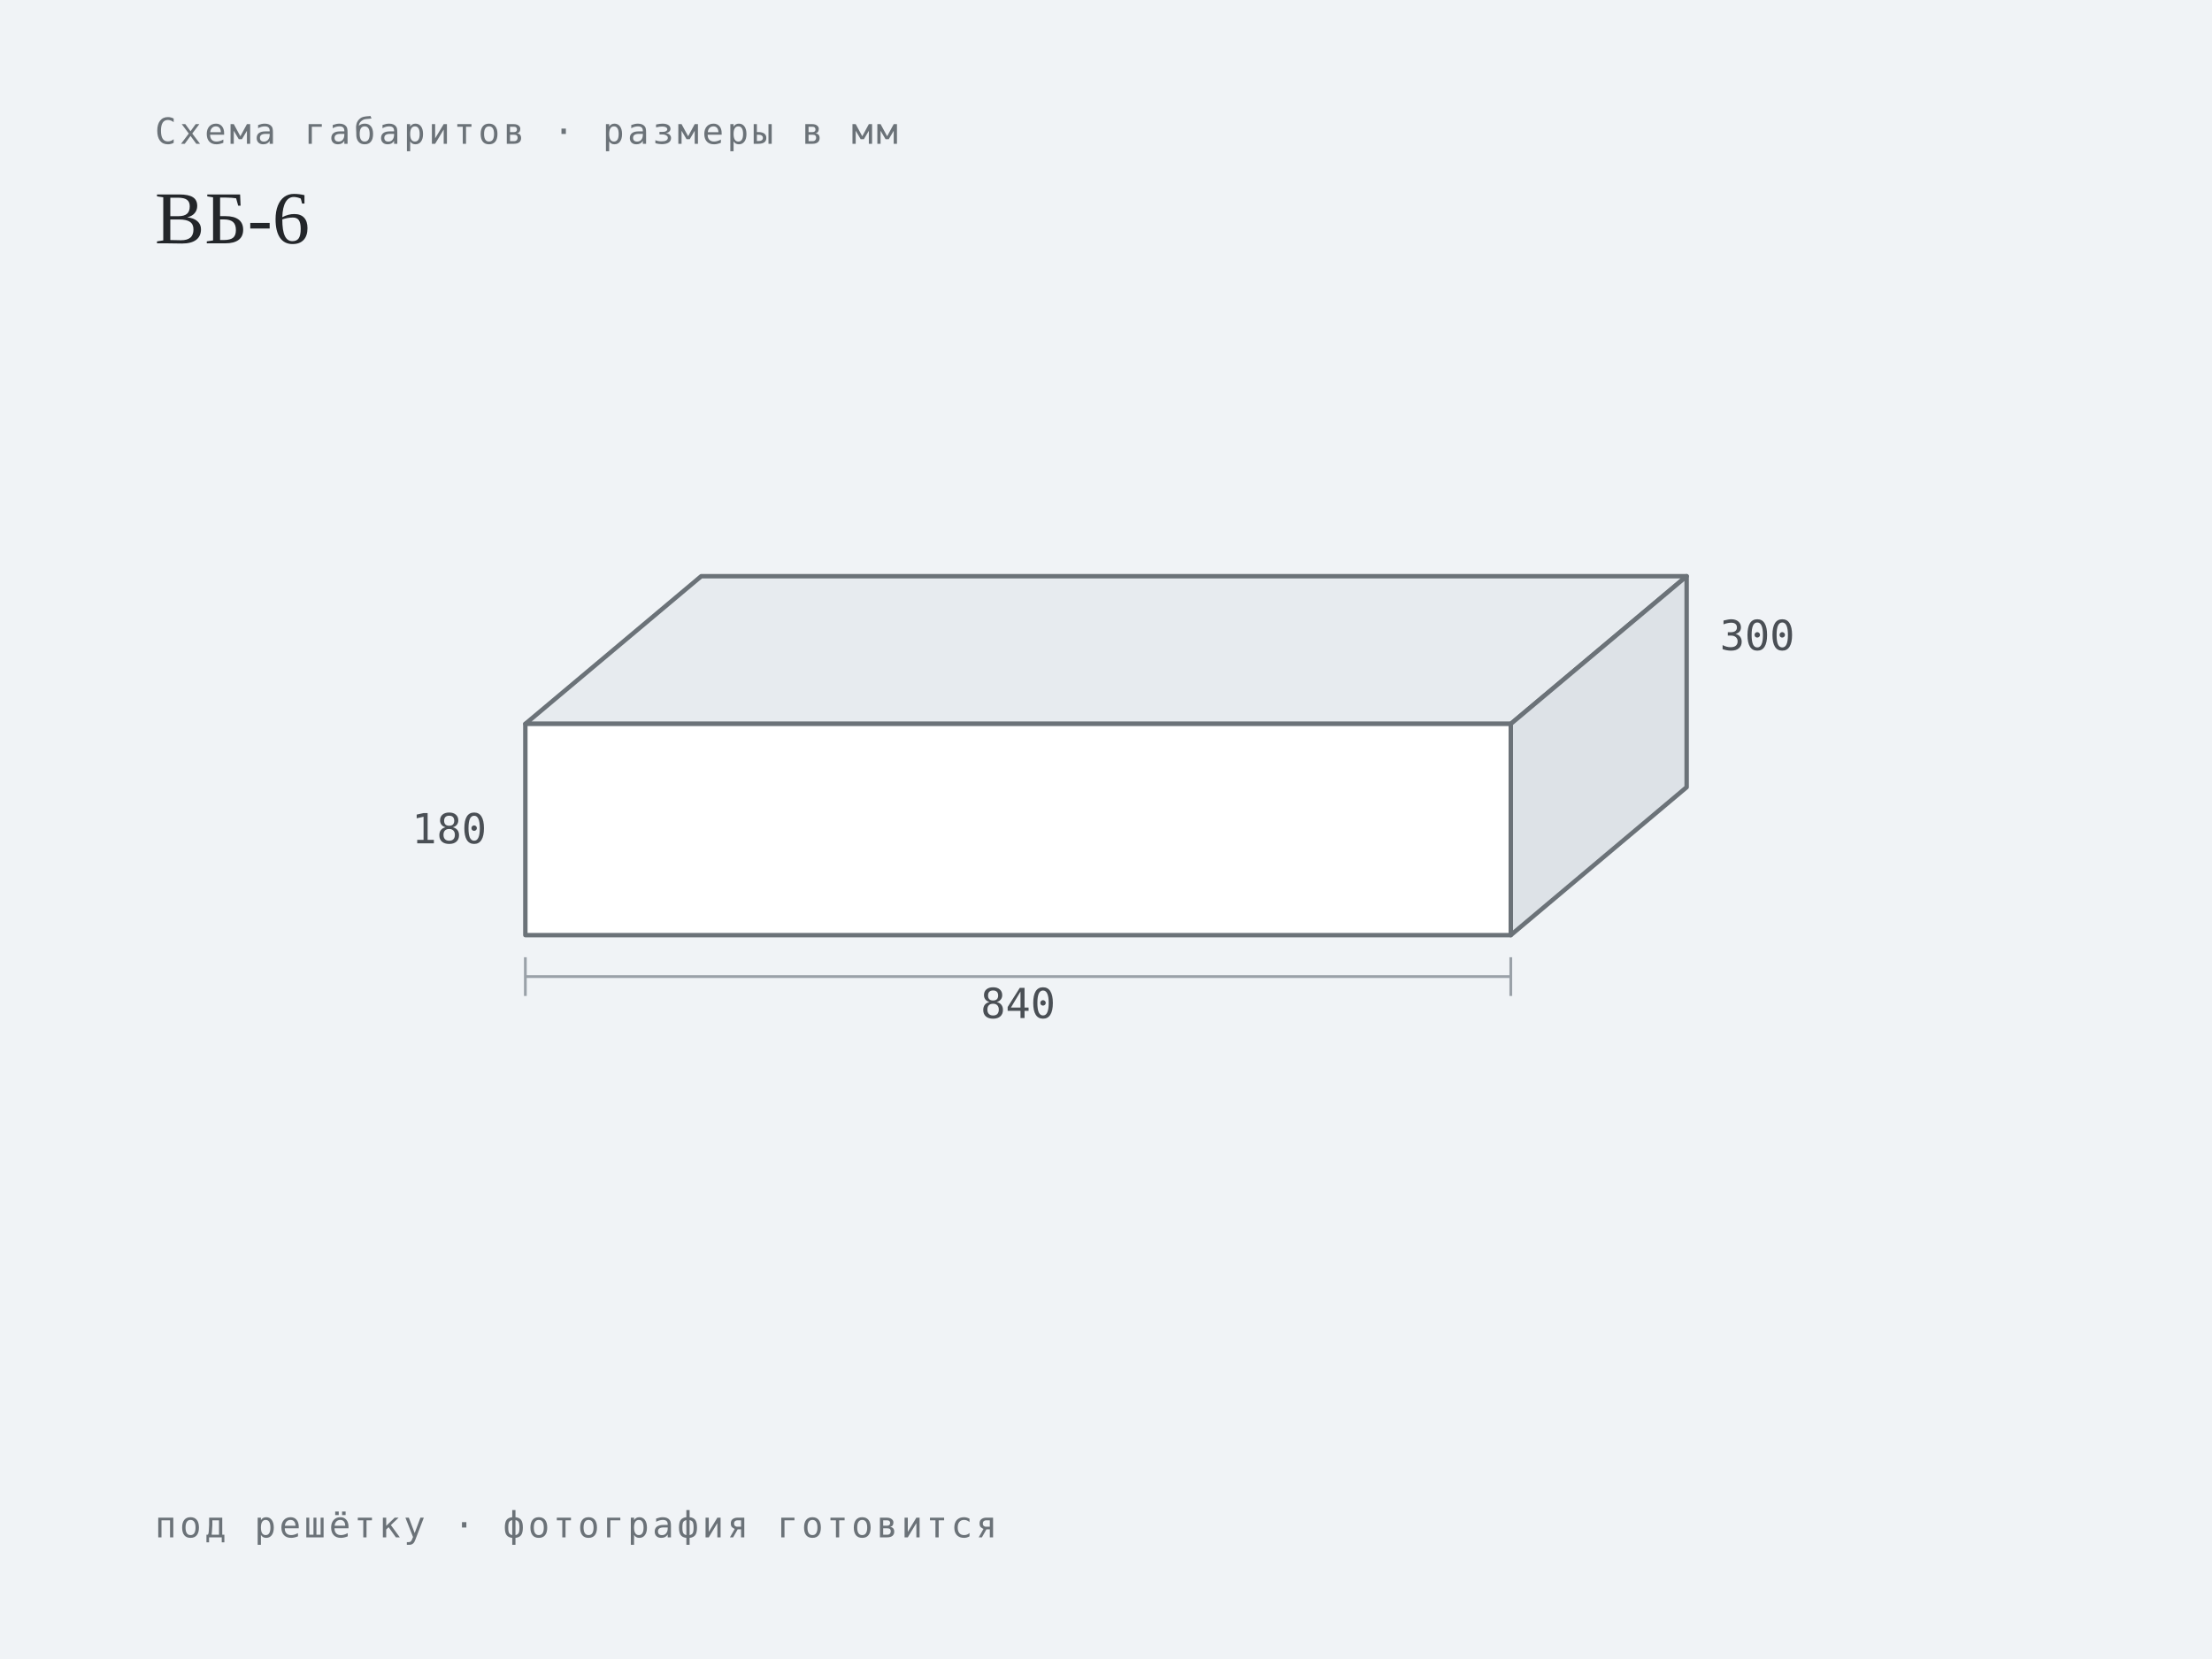
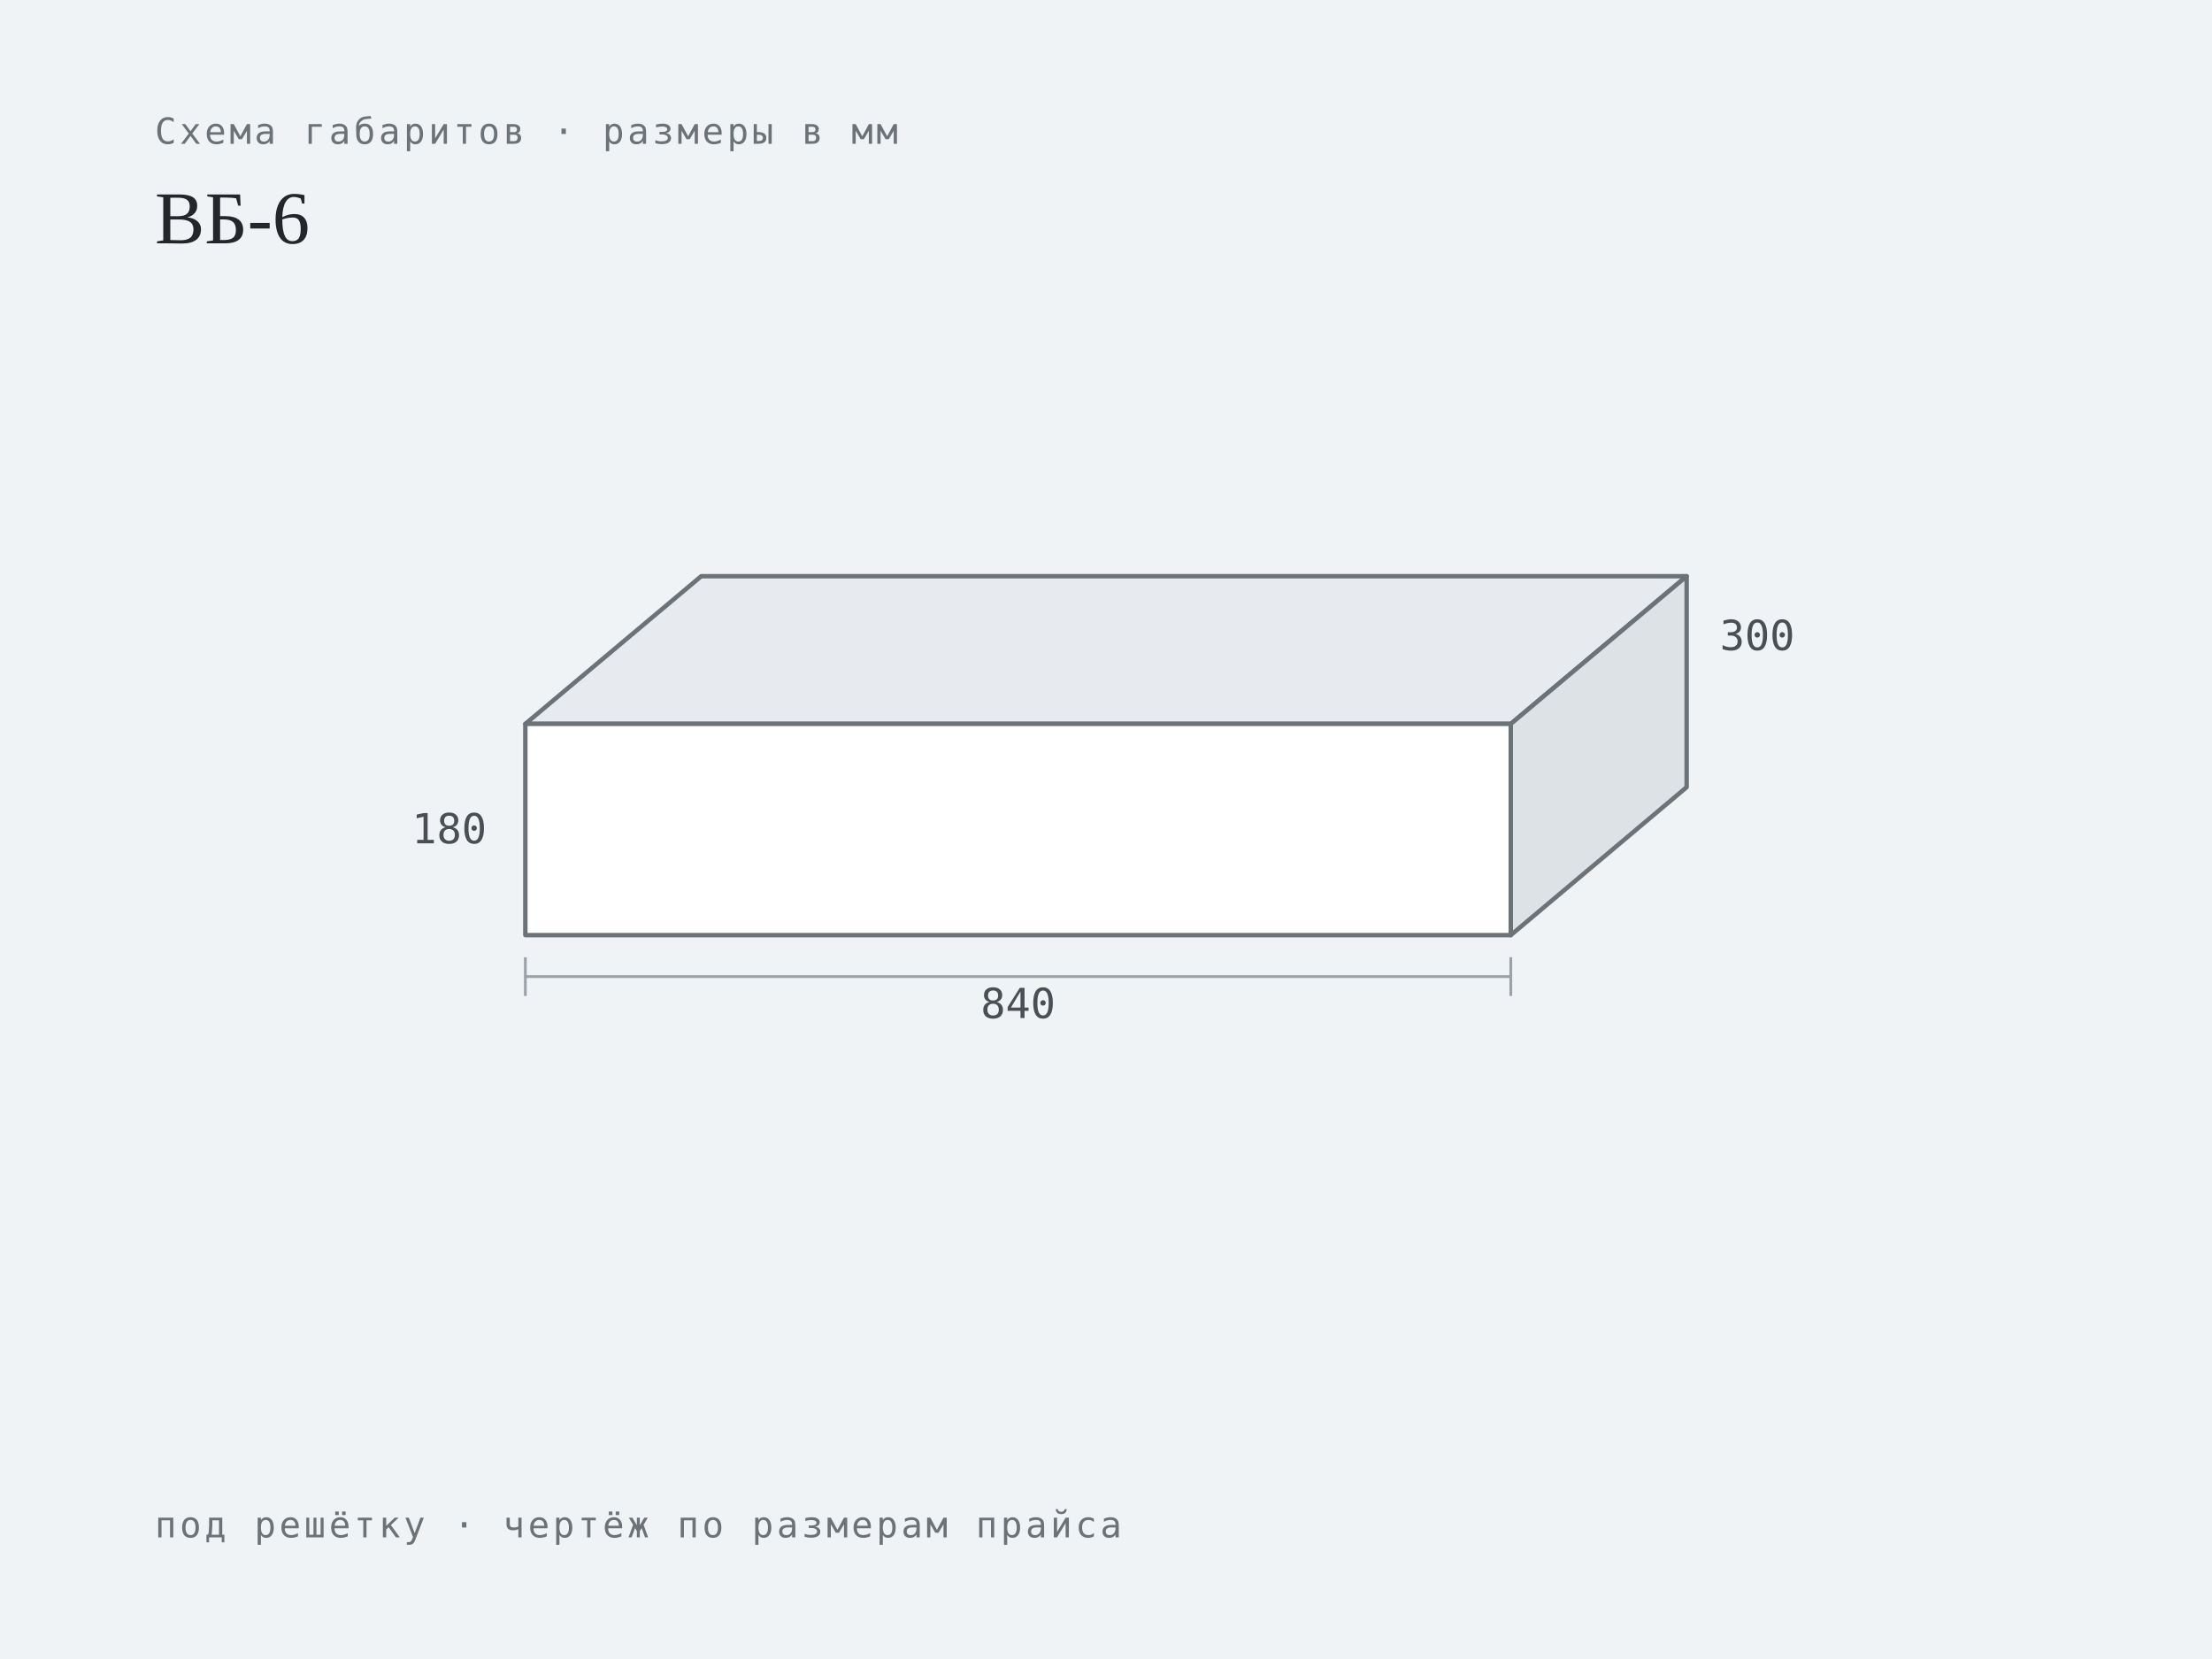
<svg xmlns="http://www.w3.org/2000/svg" viewBox="0 0 800 600" role="img" aria-label="Схема габаритов: ВБ-6, 840×300×180 мм">
  <style>
    .bg   { fill: #F0F3F6; }
    .face { fill: #FFFFFF; stroke: #6B7278; stroke-width: 1.6; stroke-linejoin: round; }
    .face--top  { fill: #E7EBEF; }
    .face--side { fill: #DDE2E7; }
    .ext  { stroke: #9AA1A8; stroke-width: 1; }
    .ttl  { fill: #23262A; font: 500 27px/1 Georgia, 'Times New Roman', serif; }
    .lbl  { fill: #6B7278; font: 400 13px/1 ui-monospace, 'SF Mono', Menlo, Consolas, monospace;
            letter-spacing: .09em; text-transform: uppercase; }
    .dim  { fill: #4A4F55; font: 400 15px/1 ui-monospace, 'SF Mono', Menlo, Consolas, monospace; }
    @media (prefers-color-scheme: dark) {
      .bg   { fill: #101213; }
      .face { fill: #202326; stroke: #6B7278; }
      .face--top  { fill: #282C30; }
      .face--side { fill: #191C1E; }
      .ttl  { fill: #EDEFF1; }
      .lbl  { fill: #9AA1A8; }
      .dim  { fill: #C3C8CD; }
      .ext  { stroke: #6B7278; }
    }
  </style>
  <rect class="bg" width="800" height="600" />
  <text class="lbl" x="56" y="52">Схема габаритов · размеры в мм</text>
  <text class="ttl" x="56" y="88">ВБ-6</text>
  <polygon class="face face--top" points="190.0,261.8 546.4,261.8 610.0,208.4 253.6,208.4" />
  <polygon class="face face--side" points="546.4,338.2 610.0,284.7 610.0,208.4 546.4,261.8" />
  <polygon class="face" points="190.0,338.2 546.4,338.2 546.4,261.8 190.0,261.8" />
  <text class="dim" x="368.2" y="368.2" text-anchor="middle">840</text>
  <text class="dim" x="176.0" y="305.0" text-anchor="end">180</text>
  <text class="dim" x="622.0" y="235.1" text-anchor="start">300</text>
  <line class="ext" x1="190.0" y1="346.2" x2="190.0" y2="360.2" />
  <line class="ext" x1="546.4" y1="346.2" x2="546.4" y2="360.2" />
  <line class="ext" x1="190.0" y1="353.2" x2="546.4" y2="353.2" />
-   <text class="lbl" x="56" y="556">под решётку · фотография готовится</text>
+   <text class="lbl" x="56" y="556">под решётку · чертёж по размерам прайса</text>
</svg>
